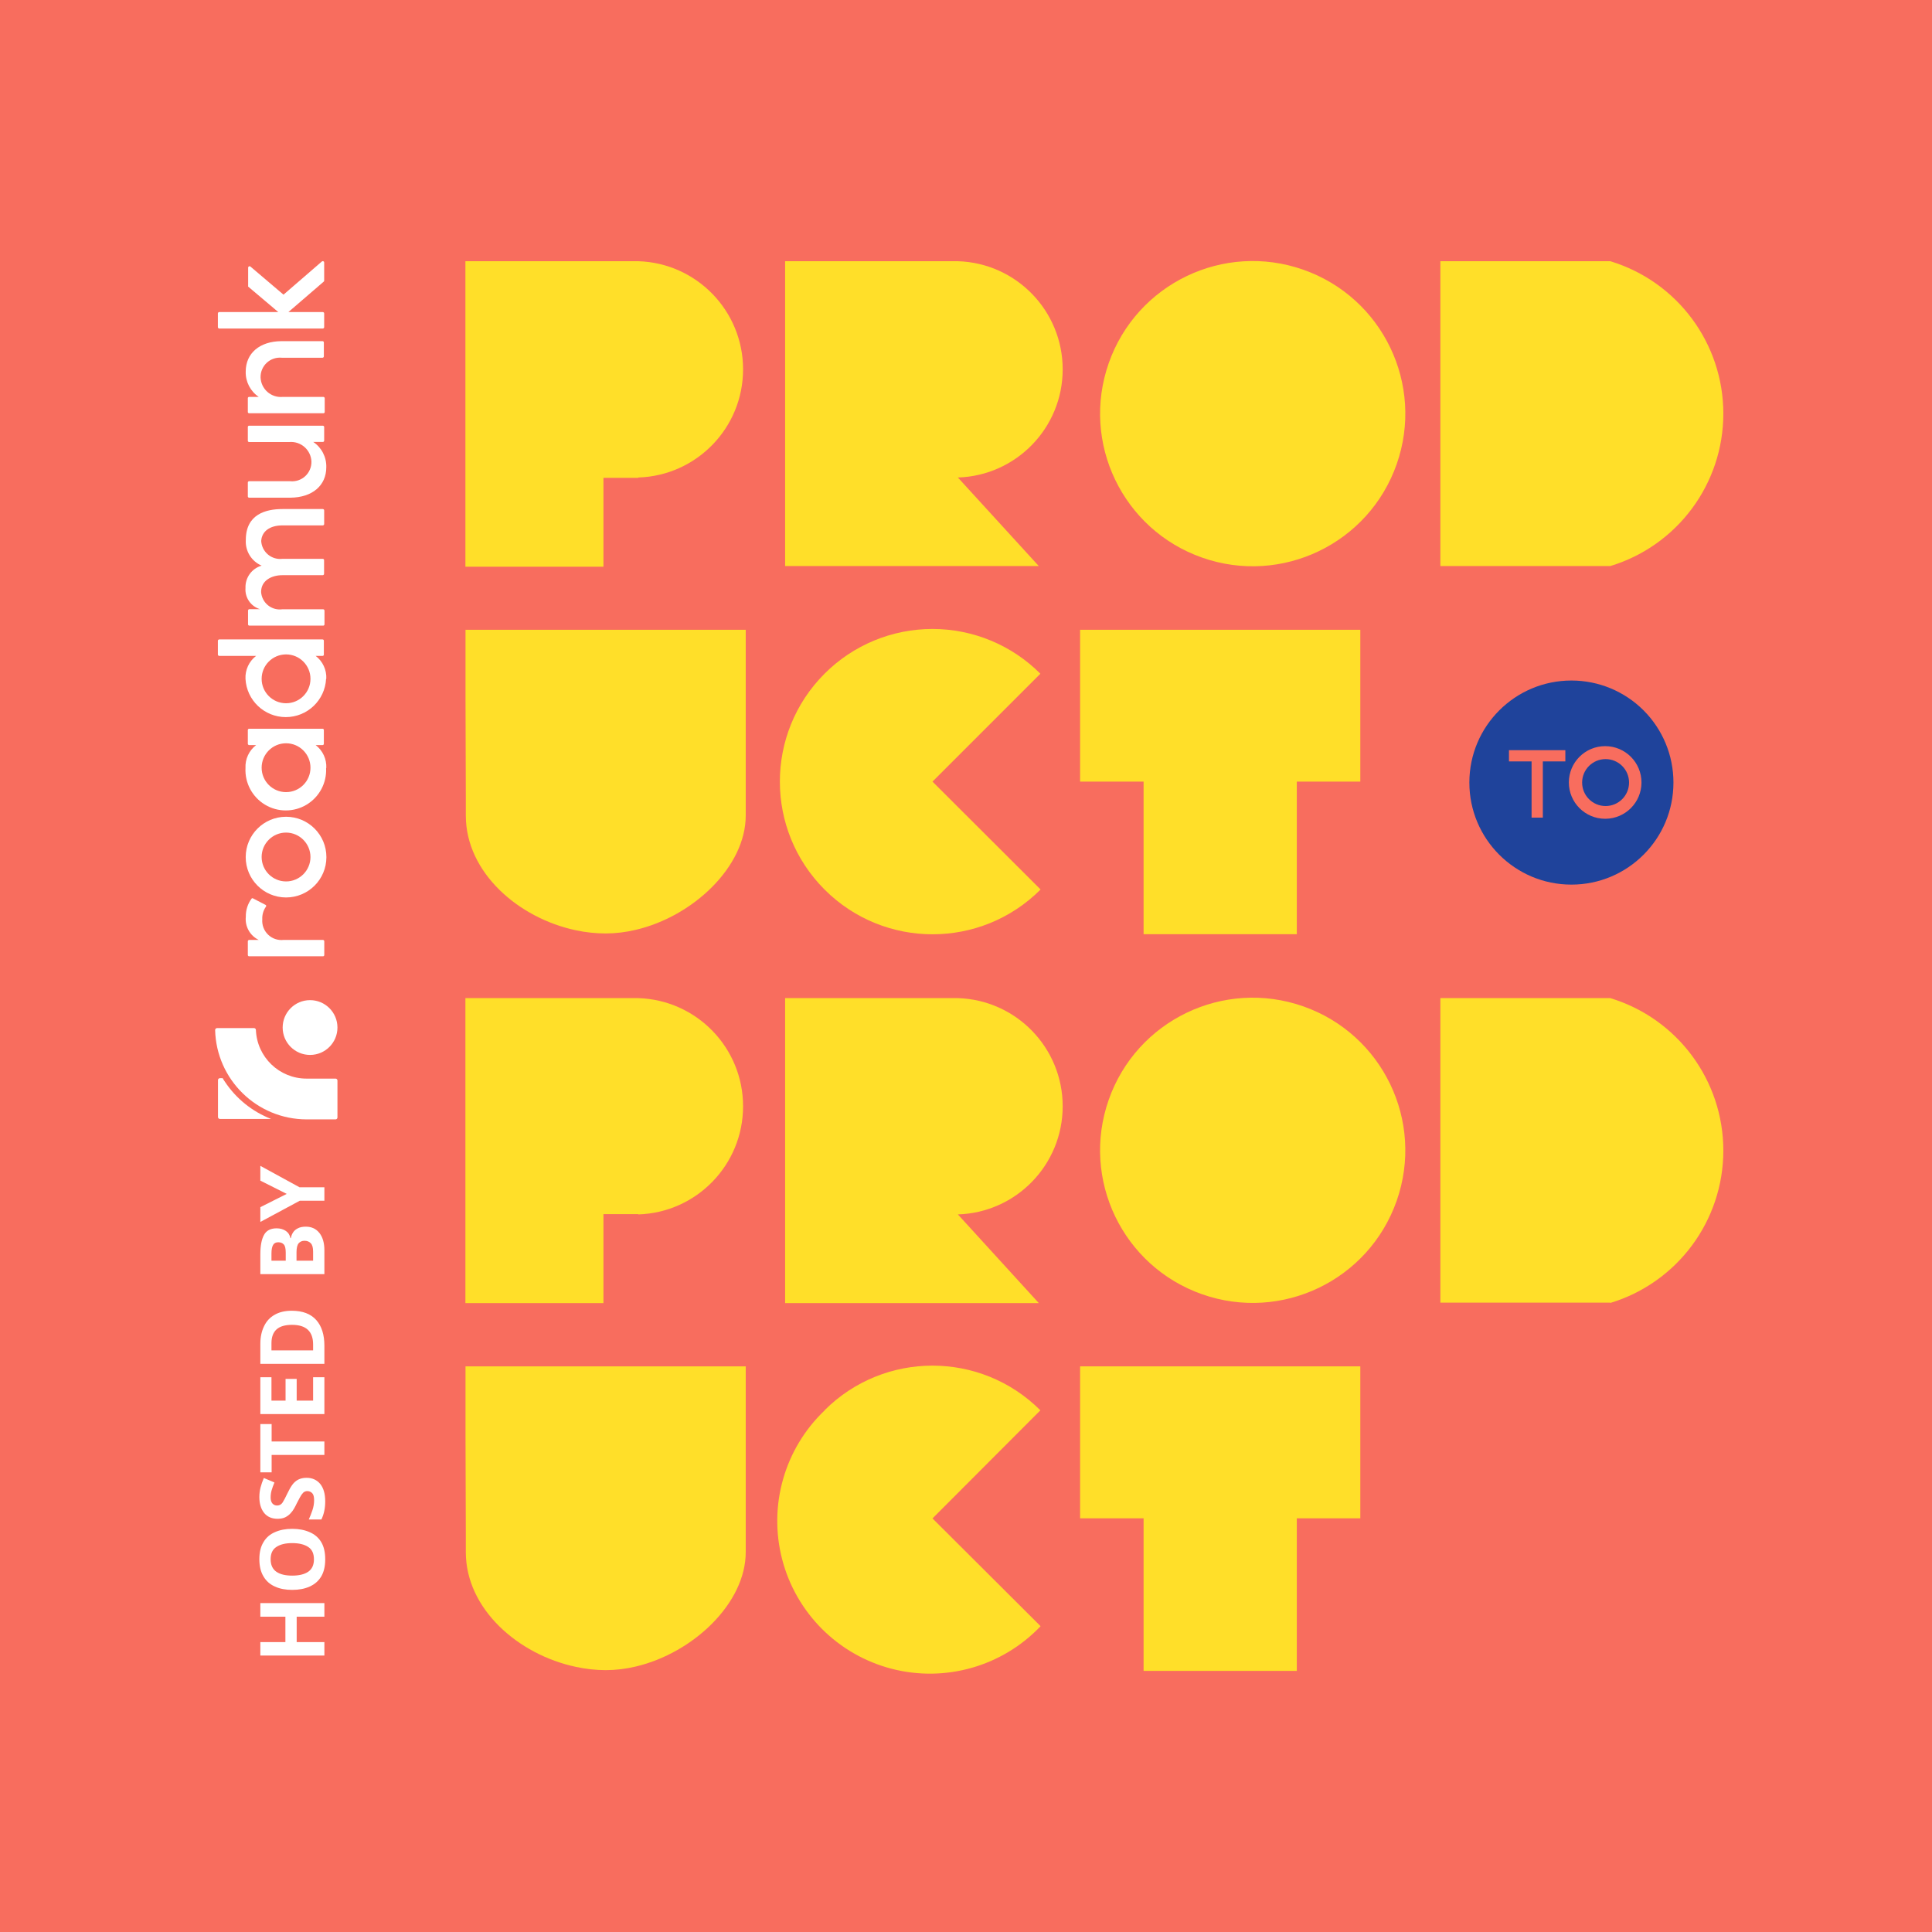
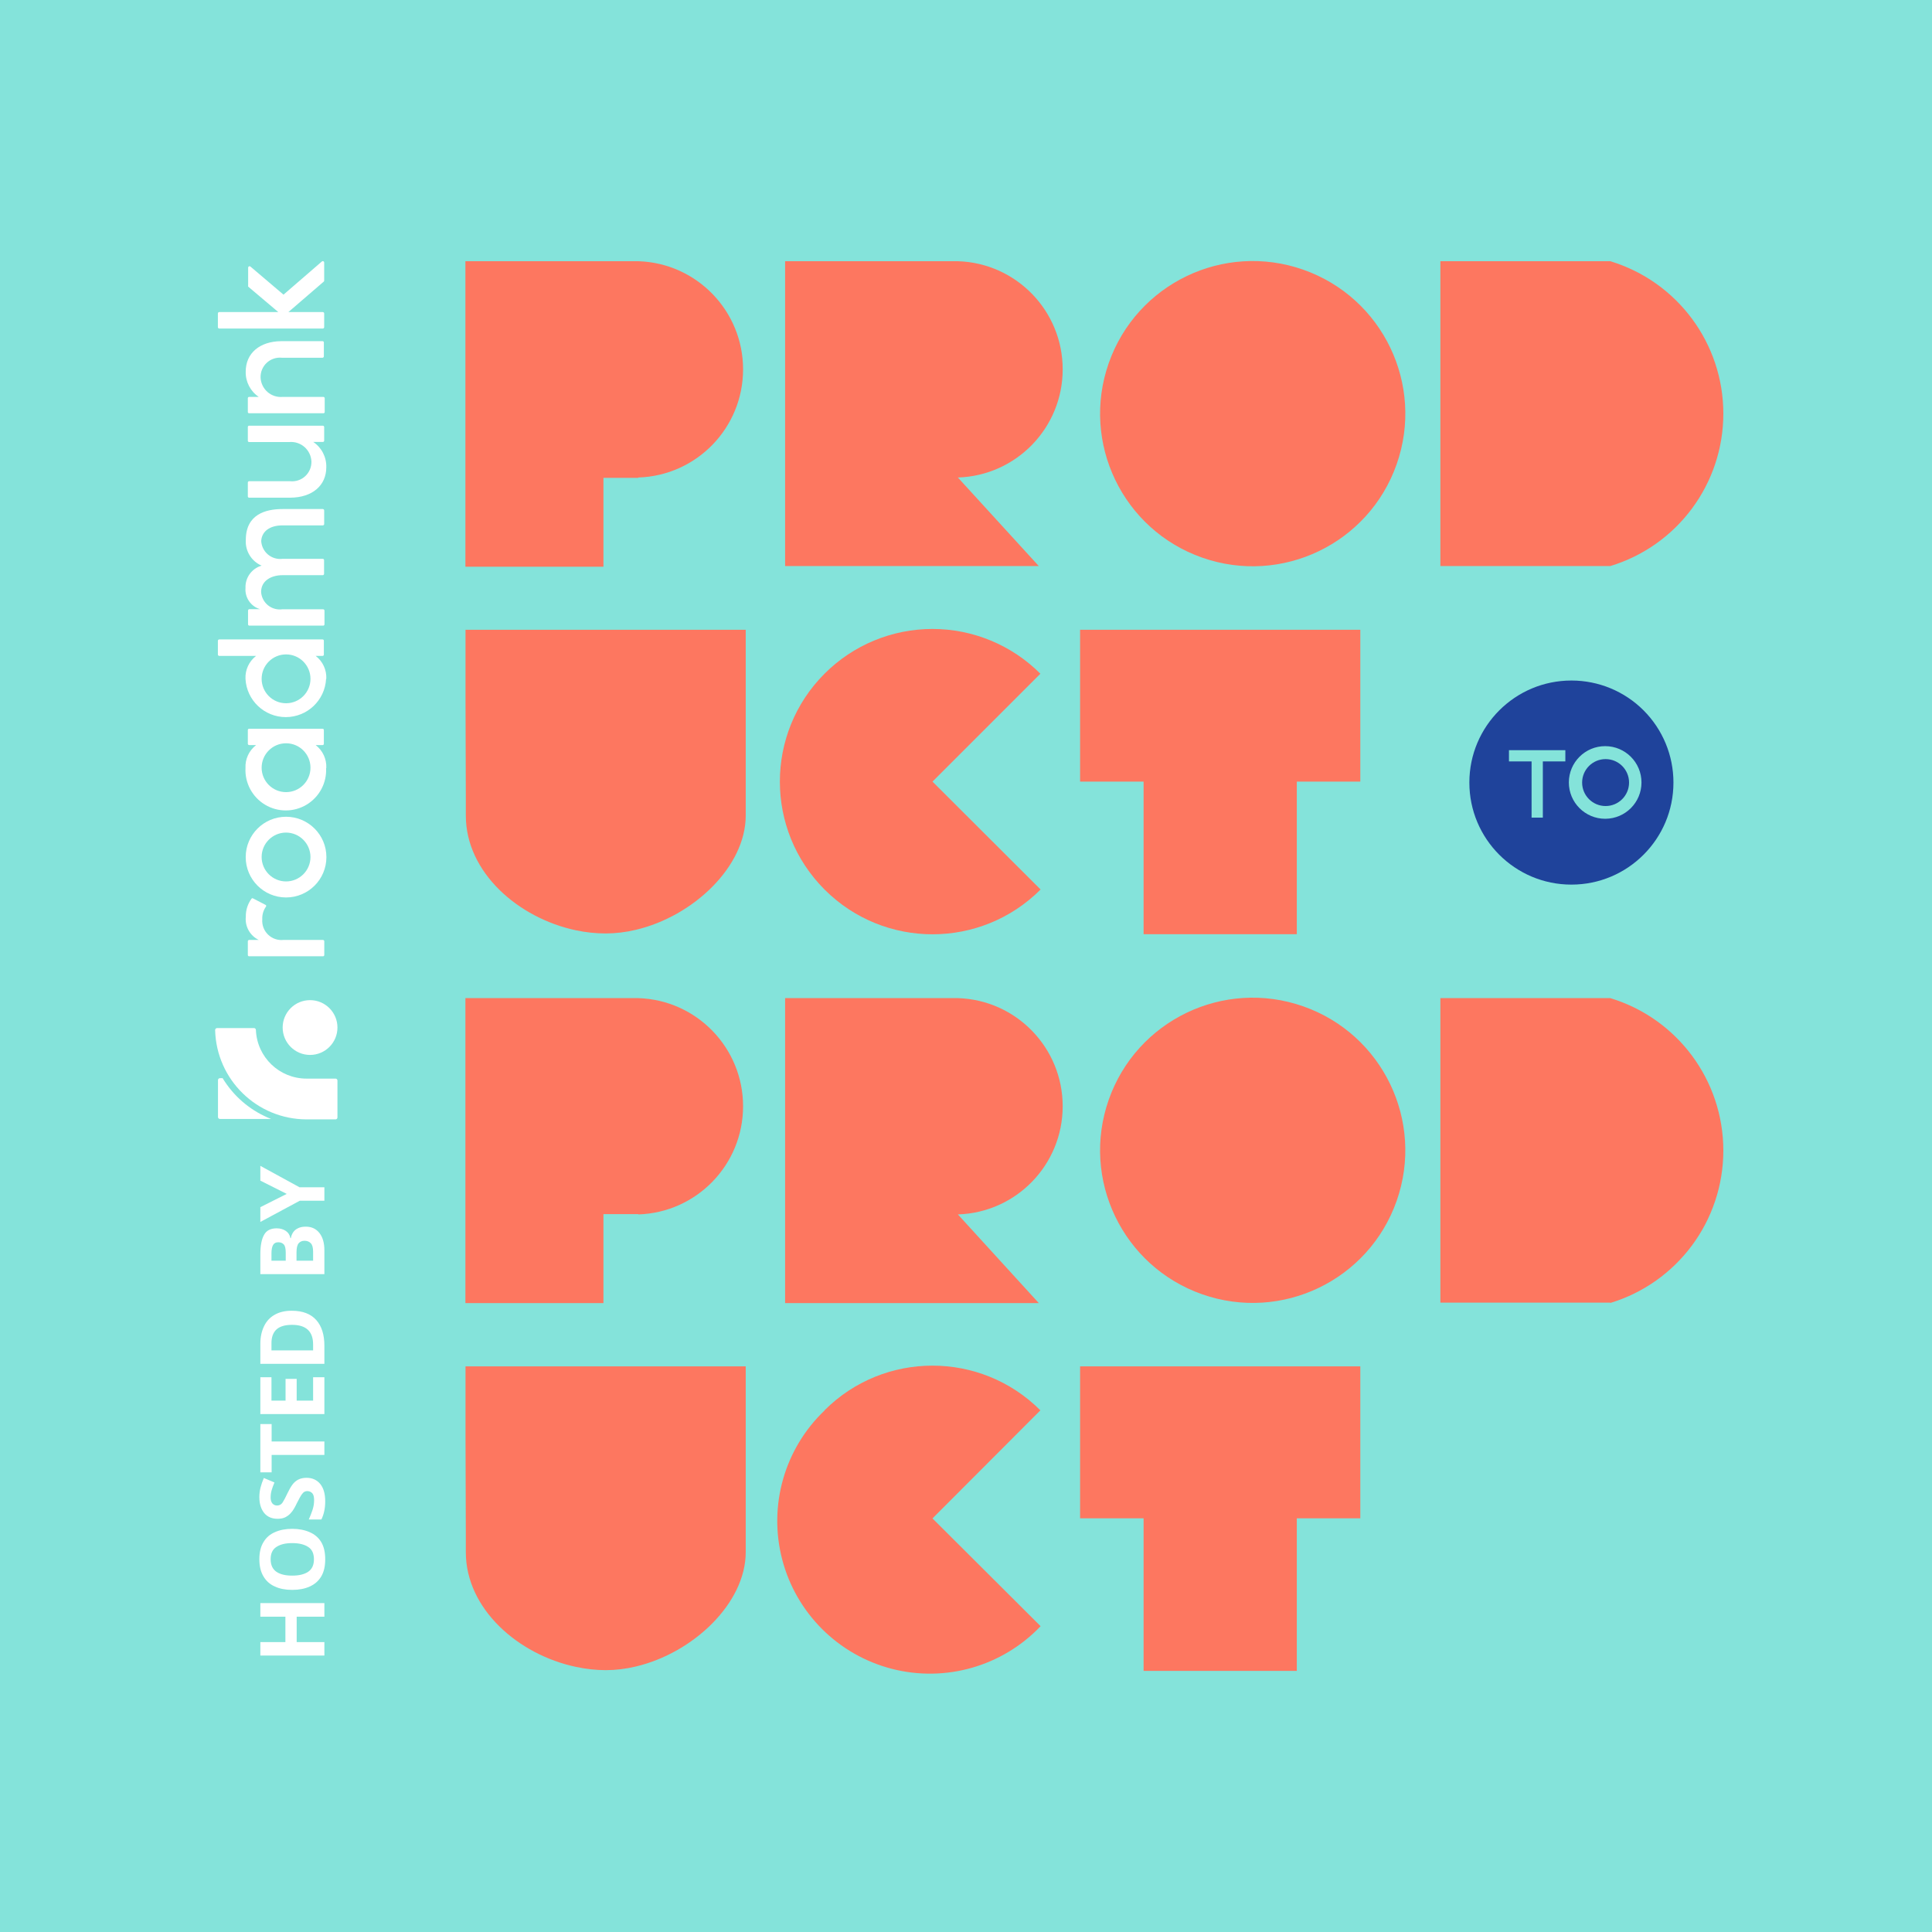
<svg xmlns="http://www.w3.org/2000/svg" viewBox="0 0 181.95 181.95">
  <defs>
-     <style>.cls-1{fill:#f86d5e;}.cls-2{fill:#ffdf29;}.cls-3{fill:#1f439b;}.cls-4{font-size:8.45px;font-family:Poppins-SemiBold, Poppins;font-weight:700;}.cls-4,.cls-5{fill:#fff;}</style>
+     <style>.cls-1{fill:#84e3da;}.cls-2{fill:#fd7760;}.cls-3{fill:#1f439b;}.cls-4{font-size:8.45px;font-family:Poppins-SemiBold, Poppins;font-weight:700;}.cls-4,.cls-5{fill:#fff;}</style>
  </defs>
  <g id="Layer_2" data-name="Layer 2">
    <g id="Layer_1-2" data-name="Layer 1">
      <rect class="cls-1" width="181.95" height="181.95" />
      <path class="cls-2" d="M60.11,45H56.83v8.37h-13V24.6H60.11a10.19,10.19,0,0,1,0,20.37Z" />
      <path class="cls-2" d="M73.94,45V24.6H90.21a10.19,10.19,0,0,1,0,20.37l7.62,8.34-9.46,0H73.94Z" />
      <circle class="cls-2" cx="117.98" cy="38.96" r="14.37" transform="translate(42.16 137.39) rotate(-70.67)" />
      <path class="cls-2" d="M151.65,53.31h-16V24.6h16a15,15,0,0,1,0,28.71Z" />
      <path class="cls-2" d="M43.84,65.8V59.31H70.23v17.5c0,4.79-4.93,9.49-10.36,10.76a12.29,12.29,0,0,1-2.82.34,13.52,13.52,0,0,1-2.82-.3c-5.43-1.15-10.36-5.46-10.36-10.8V75.2h0Z" />
      <path class="cls-2" d="M77.65,63.45a14.36,14.36,0,0,1,20.33,0L87.82,73.61,98,83.77A14.37,14.37,0,1,1,77.65,63.45Z" />
      <polygon class="cls-2" points="101.72 59.31 128.11 59.31 128.11 73.61 122.13 73.61 122.13 87.98 107.7 87.98 107.7 73.61 101.72 73.61 101.72 59.31" />
      <path class="cls-2" d="M60.11,114.34H56.83v8.38h-13V94H60.11a10.19,10.19,0,0,1,0,20.37Z" />
      <path class="cls-2" d="M73.94,114.34V94H90.21a10.19,10.19,0,0,1,0,20.37l7.62,8.35-9.46,0H73.94Z" />
      <circle class="cls-2" cx="117.98" cy="108.34" r="14.37" transform="translate(-23.31 183.8) rotate(-70.67)" />
      <path class="cls-2" d="M151.65,122.68H141.29v0h-5.64V94h16a15,15,0,0,1,0,28.71Z" />
      <path class="cls-2" d="M43.84,135.17v-6.49H70.23v17.5c0,4.79-4.93,9.49-10.36,10.77a12.29,12.29,0,0,1-2.82.34,13.53,13.53,0,0,1-2.82-.31c-5.43-1.15-10.36-5.46-10.36-10.8v-1.61h0Z" />
      <path class="cls-2" d="M77.65,132.82a14.38,14.38,0,0,1,20.33,0L87.82,143,98,153.15a14.38,14.38,0,1,1-20.33-20.33Z" />
      <polygon class="cls-2" points="101.72 128.68 128.11 128.68 128.11 142.99 122.13 142.99 122.13 157.36 107.7 157.36 107.7 142.99 101.72 142.99 101.72 128.68" />
      <circle class="cls-3" cx="151.21" cy="73.7" r="2.21" />
      <path class="cls-3" d="M148,64.09a9.61,9.61,0,1,0,9.6,9.61A9.6,9.6,0,0,0,148,64.09Zm-.58,7.62h-2.12V77h-1.06V71.71h-2.13V70.65h5.31Zm3.75,5.4a3.42,3.42,0,1,1,3.42-3.41A3.42,3.42,0,0,1,151.21,77.11Z" />
      <text class="cls-4" transform="translate(30.55 156.68) rotate(-90)">HOSTED BY</text>
      <circle class="cls-5" cx="29.2" cy="96.77" r="2.58" />
      <path class="cls-5" d="M21.19,101.89c-.08-.11-.15-.23-.22-.35h-.26a.18.18,0,0,0-.18.18v3.48a.18.18,0,0,0,.18.18h4.82A9.29,9.29,0,0,1,21.19,101.89Z" />
      <path class="cls-5" d="M20.26,97a8.63,8.63,0,0,0,8.61,8.42H31.6a.18.18,0,0,0,.18-.18v-3.48a.18.18,0,0,0-.18-.18H28.87A4.77,4.77,0,0,1,24.1,97a.18.18,0,0,0-.18-.18H20.45a.19.19,0,0,0-.19.18Z" />
      <path class="cls-5" d="M23.15,86.34a2.17,2.17,0,0,0,1.22,2.18h-.9a.13.13,0,0,0-.13.13v1.29a.12.12,0,0,0,.13.12h6.94a.12.12,0,0,0,.13-.12V88.65a.13.13,0,0,0-.13-.13H26.7a1.81,1.81,0,0,1-2-1.94,1.91,1.91,0,0,1,.33-1.17.12.12,0,0,0,0-.18l-1.18-.61a.11.11,0,0,0-.15,0A2.78,2.78,0,0,0,23.15,86.34Z" />
      <path class="cls-5" d="M26.6,49.48h3.8a.13.13,0,0,0,.13-.13V48.07a.13.13,0,0,0-.13-.13H26.6c-1.58,0-3.45.5-3.45,2.91a2.46,2.46,0,0,0,1.49,2.42,2.1,2.1,0,0,0-1.52,2.1,1.93,1.93,0,0,0,1.37,2h-1a.13.13,0,0,0-.13.13V58.8a.12.12,0,0,0,.13.12h6.94a.12.12,0,0,0,.13-.12V57.51a.13.13,0,0,0-.13-.13H26.59a1.76,1.76,0,0,1-2-1.63c0-1.09,1-1.58,2-1.58h3.8a.13.13,0,0,0,.13-.13V52.75a.12.12,0,0,0-.13-.12H26.6a1.79,1.79,0,0,1-2-1.68C24.65,50.05,25.4,49.48,26.6,49.48Z" />
      <path class="cls-5" d="M23.14,80.71a3.8,3.8,0,1,0,3.8-3.79A3.8,3.8,0,0,0,23.14,80.71Zm6.1,0a2.3,2.3,0,1,1-2.3-2.3A2.31,2.31,0,0,1,29.24,80.71Z" />
      <path class="cls-5" d="M30.53,26.43V24.72a.13.13,0,0,0-.21-.1L26.7,27.75,23.58,25.1a.13.13,0,0,0-.21.1v1.69a.18.18,0,0,0,0,.1l2.84,2.4H20.64a.13.13,0,0,0-.12.13v1.29a.13.13,0,0,0,.12.13h9.77a.13.13,0,0,0,.12-.13V29.52a.13.13,0,0,0-.12-.13H27.16l3.33-2.87A.11.11,0,0,0,30.53,26.43Z" />
      <path class="cls-5" d="M30.73,44a2.78,2.78,0,0,0-1.23-2.38h.91a.12.12,0,0,0,.12-.12V40.22a.13.13,0,0,0-.12-.13H23.46a.12.12,0,0,0-.12.13v1.29a.12.12,0,0,0,.12.12h3.78a1.92,1.92,0,0,1,2.09,1.84,1.82,1.82,0,0,1-2,1.85H23.46a.12.12,0,0,0-.12.13v1.29a.12.12,0,0,0,.12.13h3.9C29.41,46.85,30.73,45.73,30.73,44Z" />
      <path class="cls-5" d="M23.14,35a2.78,2.78,0,0,0,1.23,2.38h-.91a.12.12,0,0,0-.12.12v1.3a.12.12,0,0,0,.12.12h7a.12.12,0,0,0,.12-.12v-1.3a.13.13,0,0,0-.12-.12H26.62a1.91,1.91,0,0,1-2.08-1.84,1.82,1.82,0,0,1,2-1.85h3.84a.13.13,0,0,0,.12-.13V32.25a.12.12,0,0,0-.12-.12h-3.9C24.46,32.15,23.14,33.26,23.14,35Z" />
      <path class="cls-5" d="M30.73,63.93a2.57,2.57,0,0,0-1-2.16h.65a.12.12,0,0,0,.12-.13V60.35a.12.12,0,0,0-.12-.13H20.64a.13.13,0,0,0-.12.13v1.29a.13.13,0,0,0,.12.13h3.48a2.56,2.56,0,0,0-1,2.16h0a3.8,3.8,0,0,0,7.59,0Zm-3.79-2.3a2.3,2.3,0,1,1-2.3,2.3A2.3,2.3,0,0,1,26.94,61.63Z" />
      <path class="cls-5" d="M30.73,72.33a2.57,2.57,0,0,0-1-2.16h.65a.12.12,0,0,0,.12-.12v-1.3a.12.12,0,0,0-.12-.12H23.47a.12.12,0,0,0-.13.12v1.3a.13.13,0,0,0,.13.12h.65a2.56,2.56,0,0,0-1,2.16h0a3.8,3.8,0,1,0,7.59,0ZM26.94,70a2.3,2.3,0,1,1-2.3,2.3A2.3,2.3,0,0,1,26.94,70Z" />
    </g>
  </g>
</svg>
